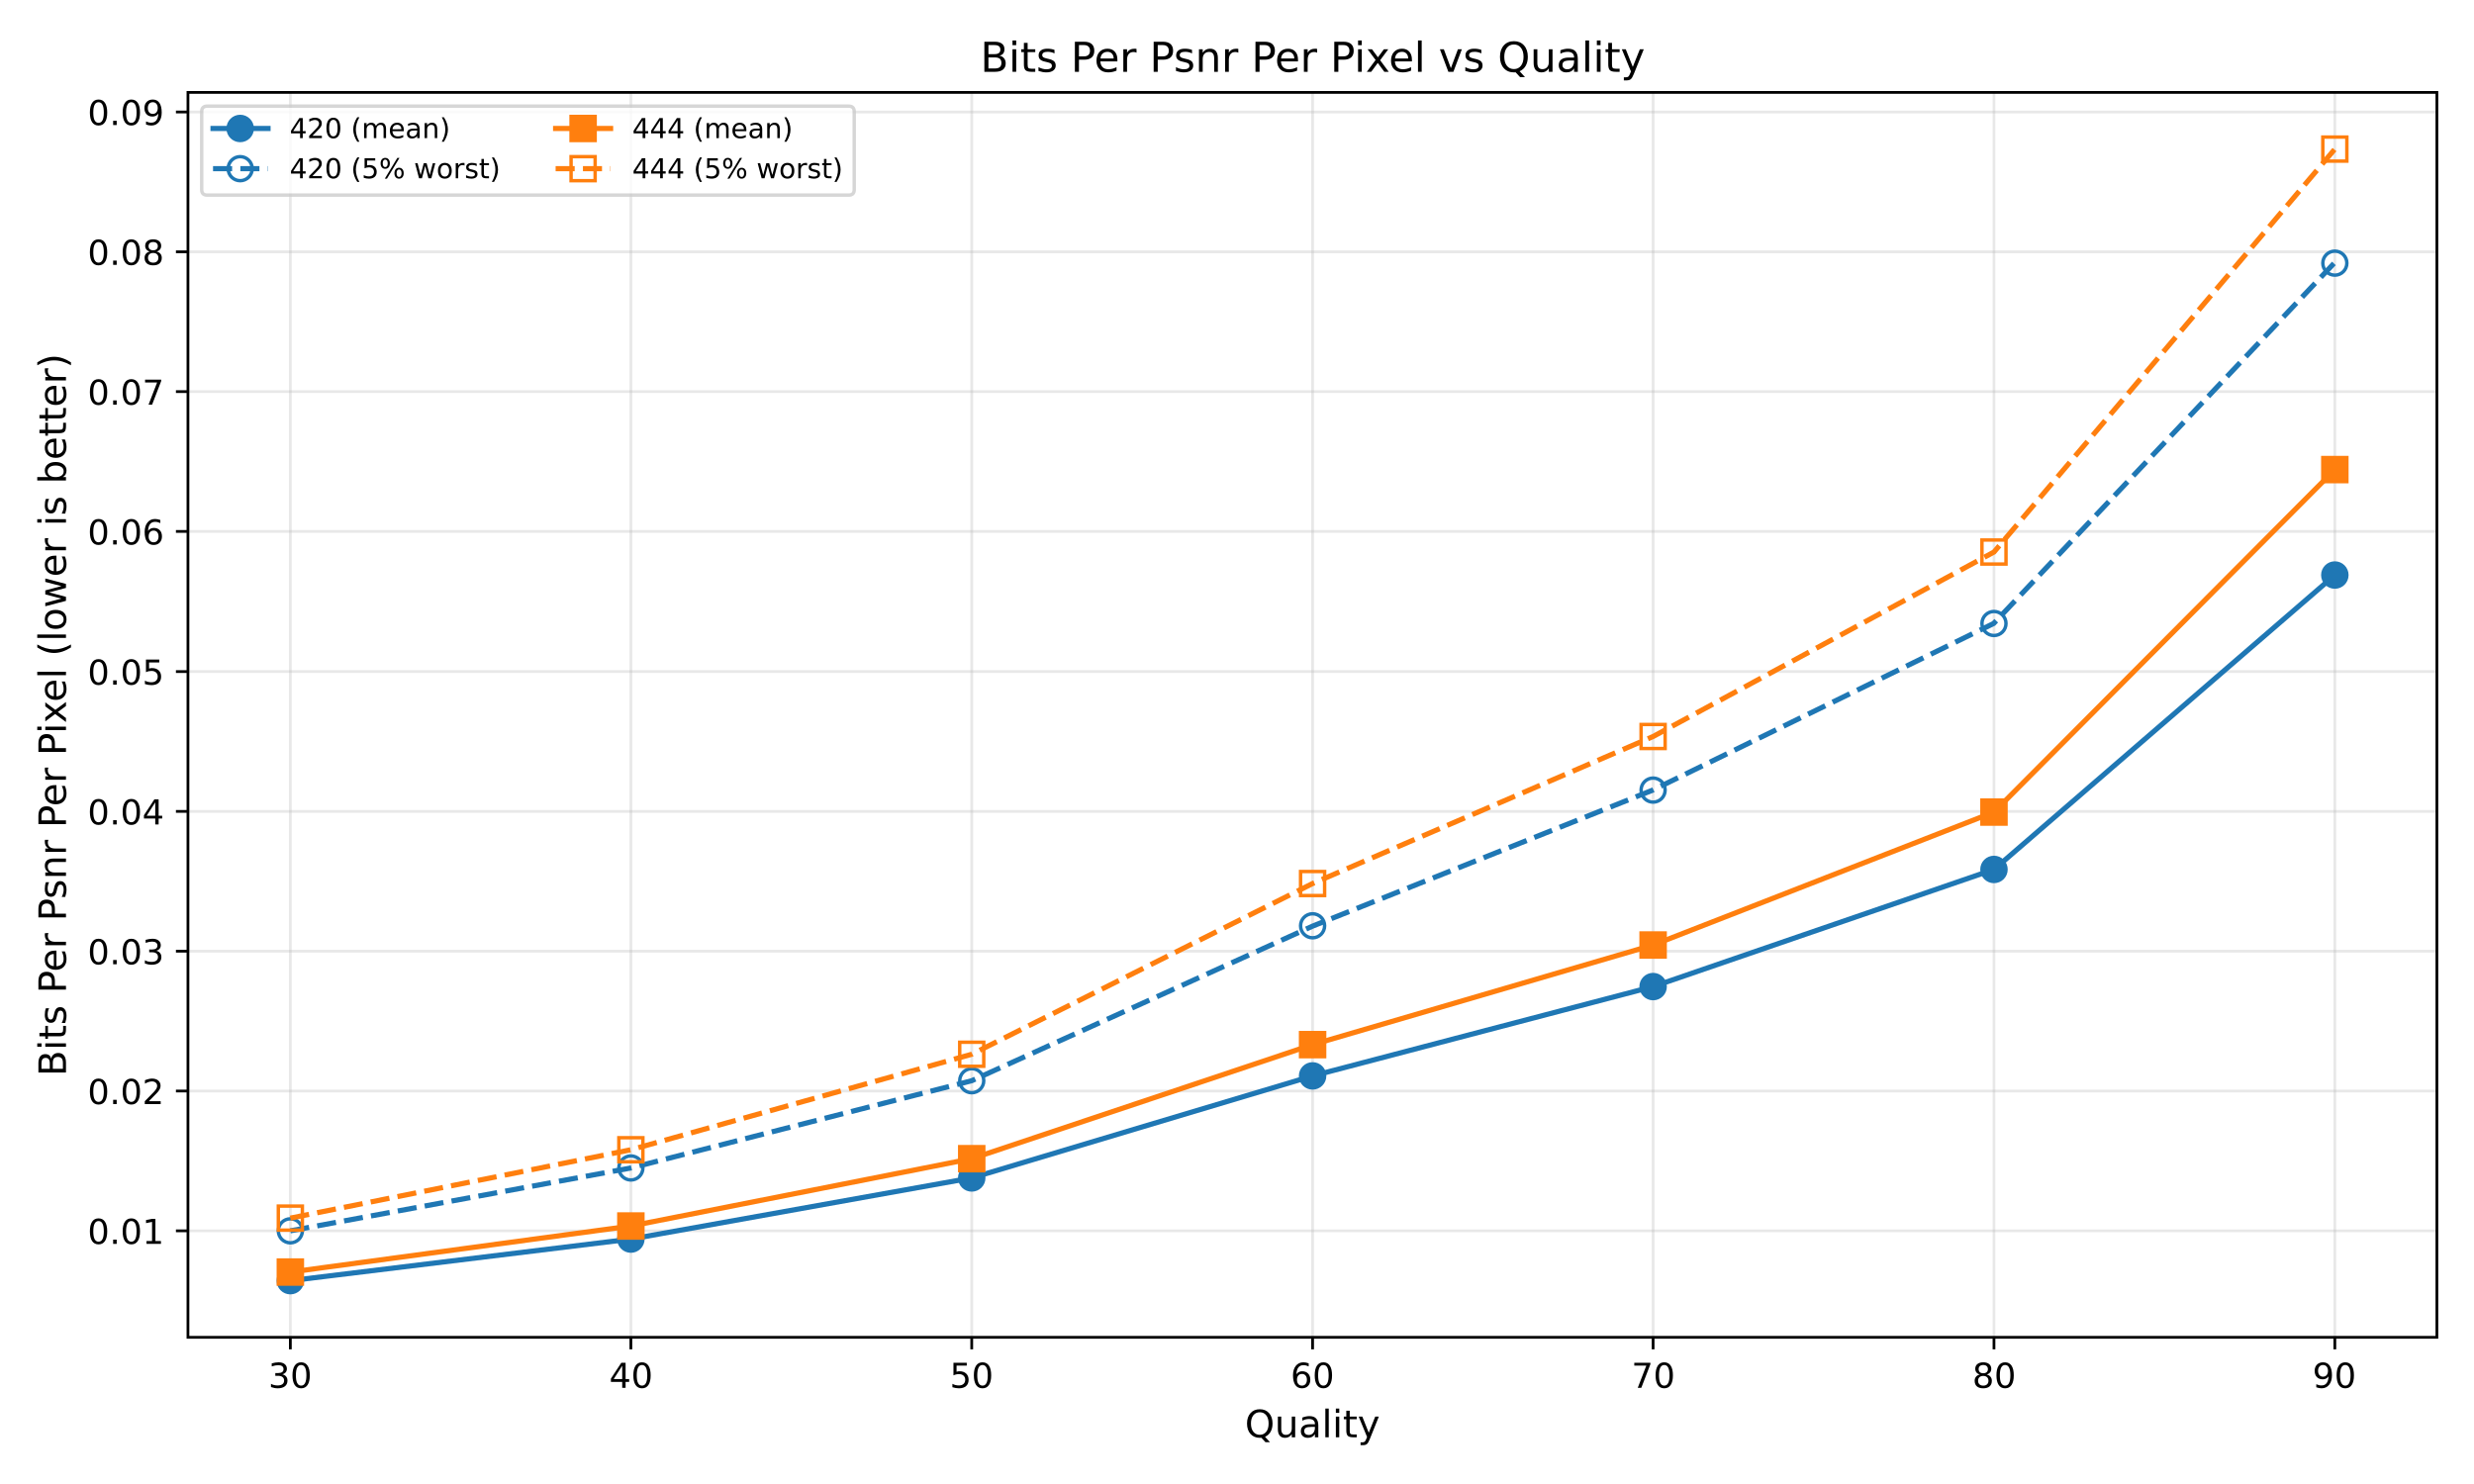
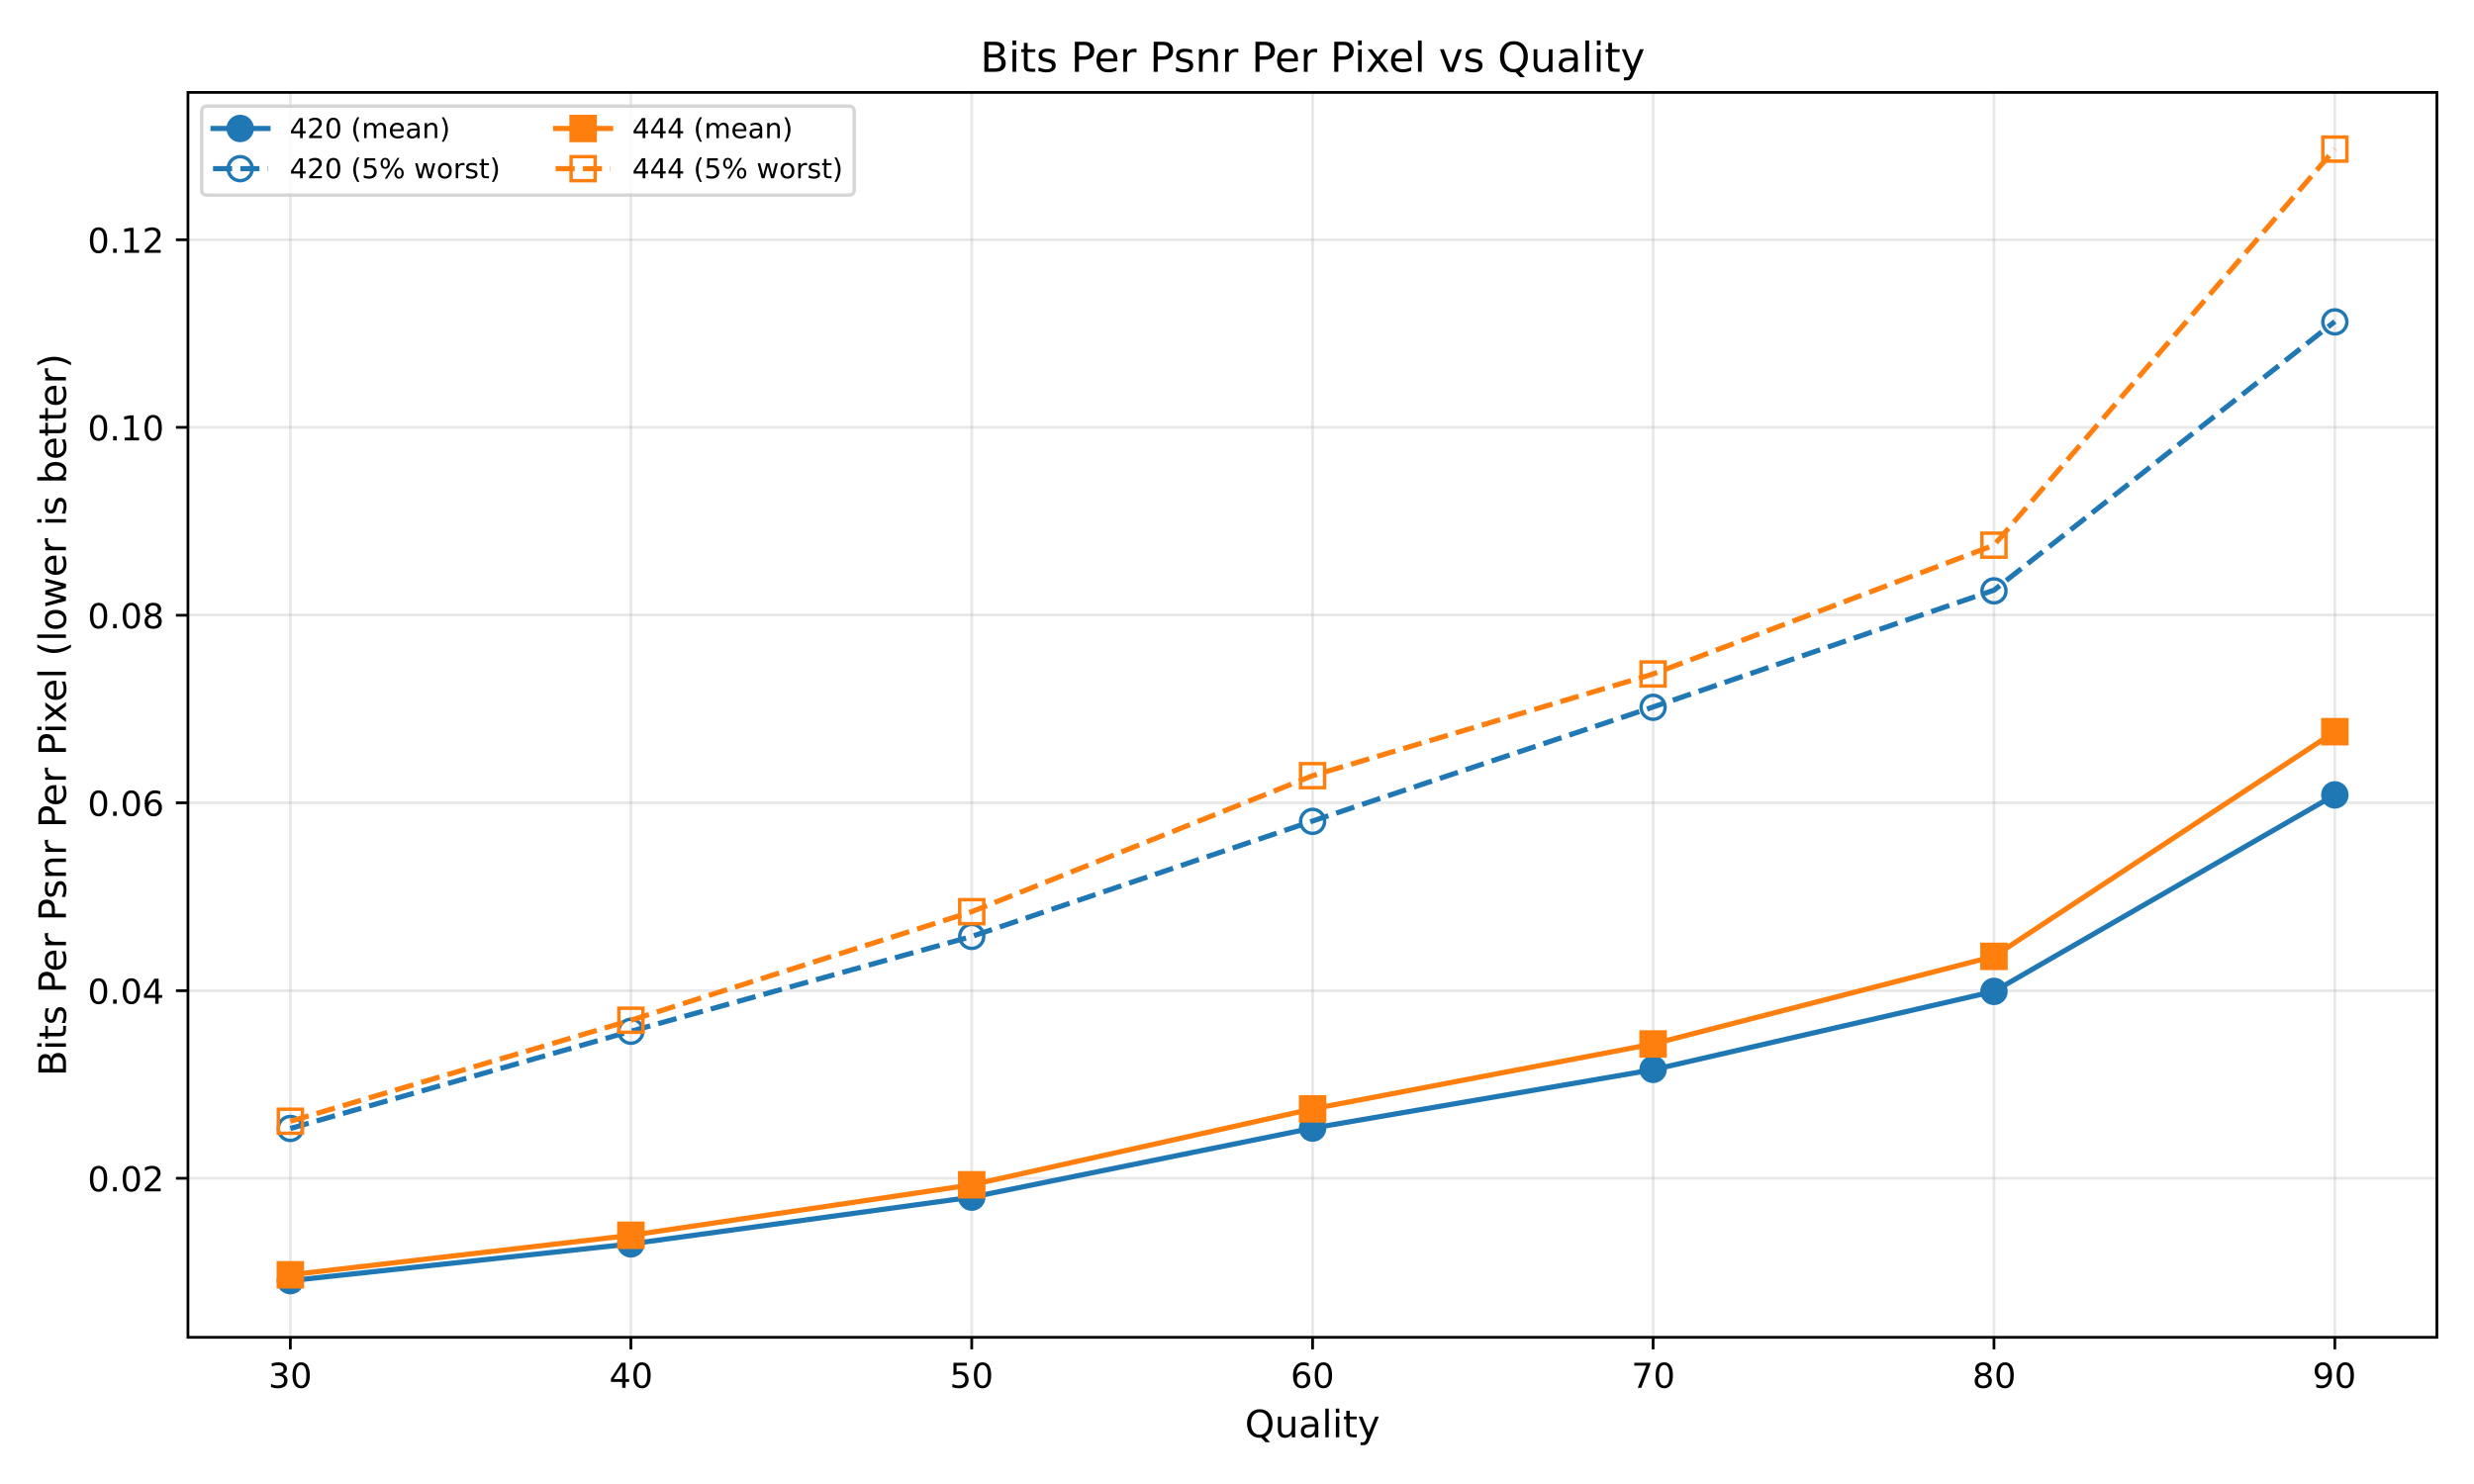
<svg xmlns="http://www.w3.org/2000/svg" xmlns:xlink="http://www.w3.org/1999/xlink" width="960" height="576" viewBox="0 0 720 432">
  <path d="M0 432h720V0H0z" style="fill:#fff" />
  <path d="M54.7 389.3h654.5V27H54.7z" style="fill:#fff" />
  <path d="M84.5 389.3V27" clip-path="url(#a)" style="fill:none;stroke:#b0b0b0;stroke-opacity:.3;stroke-width:.8;stroke-linecap:square" />
  <defs>
    <path id="b" d="M0 0v3.5" style="stroke:#000;stroke-width:.8" />
  </defs>
  <use xlink:href="#b" x="84.5" y="389.3" style="stroke:#000;stroke-width:.8" />
  <g transform="matrix(.1 0 0 -.1 78.1 404)">
    <defs>
      <path id="c" d="M2597 2516q453-97 707-404 255-306 255-756 0-690-475-1069Q2609-91 1734-91q-293 0-604 58T488 141v609q262-153 574-231 313-78 654-78 593 0 904 234t311 681q0 413-289 645-289 233-804 233h-544v519h569q465 0 712 186t247 536q0 359-255 551-254 193-729 193-260 0-557-57-297-56-653-174v562q360 100 674 150t592 50q719 0 1137-327 419-326 419-882 0-388-222-655t-631-370" transform="scale(.01563)" />
      <path id="d" d="M2034 4250q-487 0-733-480-245-479-245-1442 0-959 245-1439 246-480 733-480 491 0 736 480 246 480 246 1439 0 963-246 1442-245 480-736 480m0 500q785 0 1199-621 414-620 414-1801 0-1178-414-1799Q2819-91 2034-91q-784 0-1198 620-414 621-414 1799 0 1181 414 1801 414 621 1198 621" transform="scale(.01563)" />
    </defs>
    <use xlink:href="#c" />
    <use xlink:href="#d" transform="translate(63.6)" />
  </g>
  <path d="M183.6 389.3V27" clip-path="url(#a)" style="fill:none;stroke:#b0b0b0;stroke-opacity:.3;stroke-width:.8;stroke-linecap:square" />
  <use xlink:href="#b" x="183.6" y="389.3" style="stroke:#000;stroke-width:.8" />
  <g transform="matrix(.1 0 0 -.1 177.3 404)">
    <defs>
      <path id="e" d="M2419 4116 825 1625h1594zm-166 550h794V1625h666v-525h-666V0h-628v1100H313v609z" transform="scale(.01563)" />
    </defs>
    <use xlink:href="#e" />
    <use xlink:href="#d" transform="translate(63.6)" />
  </g>
  <path d="M282.8 389.3V27" clip-path="url(#a)" style="fill:none;stroke:#b0b0b0;stroke-opacity:.3;stroke-width:.8;stroke-linecap:square" />
  <use xlink:href="#b" x="282.8" y="389.3" style="stroke:#000;stroke-width:.8" />
  <g transform="matrix(.1 0 0 -.1 276.4 404)">
    <defs>
      <path id="f" d="M691 4666h2478v-532H1269V2991q137 47 274 70 138 23 276 23 781 0 1237-428 457-428 457-1159 0-753-469-1171Q2575-91 1722-91q-294 0-599 50Q819 9 494 109v635q281-153 581-228t634-75q541 0 856 284 316 284 316 772 0 487-316 771-315 285-856 285-253 0-505-56-251-56-513-175z" transform="scale(.01563)" />
    </defs>
    <use xlink:href="#f" />
    <use xlink:href="#d" transform="translate(63.6)" />
  </g>
  <path d="M382 389.3V27" clip-path="url(#a)" style="fill:none;stroke:#b0b0b0;stroke-opacity:.3;stroke-width:.8;stroke-linecap:square" />
  <use xlink:href="#b" x="382" y="389.3" style="stroke:#000;stroke-width:.8" />
  <g transform="matrix(.1 0 0 -.1 375.6 404)">
    <defs>
      <path id="g" d="M2113 2584q-425 0-674-291-248-290-248-796 0-503 248-796 249-292 674-292t673 292q248 293 248 796 0 506-248 796-248 291-673 291m1253 1979v-575q-238 112-480 171-242 60-480 60-625 0-955-422-329-422-376-1275 184 272 462 417 279 145 613 145 703 0 1111-427 408-426 408-1160 0-719-425-1154Q2819-91 2113-91q-810 0-1238 620-428 621-428 1799 0 1106 525 1764t1409 658q238 0 480-47t505-140" transform="scale(.01563)" />
    </defs>
    <use xlink:href="#g" />
    <use xlink:href="#d" transform="translate(63.6)" />
  </g>
  <path d="M481.1 389.3V27" clip-path="url(#a)" style="fill:none;stroke:#b0b0b0;stroke-opacity:.3;stroke-width:.8;stroke-linecap:square" />
  <use xlink:href="#b" x="481.1" y="389.3" style="stroke:#000;stroke-width:.8" />
  <g transform="matrix(.1 0 0 -.1 474.8 404)">
    <defs>
      <path id="h" d="M525 4666h3000v-269L1831 0h-659l1594 4134H525z" transform="scale(.01563)" />
    </defs>
    <use xlink:href="#h" />
    <use xlink:href="#d" transform="translate(63.6)" />
  </g>
  <path d="M580.3 389.3V27" clip-path="url(#a)" style="fill:none;stroke:#b0b0b0;stroke-opacity:.3;stroke-width:.8;stroke-linecap:square" />
  <use xlink:href="#b" x="580.3" y="389.3" style="stroke:#000;stroke-width:.8" />
  <g transform="matrix(.1 0 0 -.1 574 404)">
    <defs>
      <path id="i" d="M2034 2216q-450 0-708-241-257-241-257-662 0-422 257-663 258-241 708-241t709 242q260 243 260 662 0 421-258 662-257 241-711 241m-631 268q-406 100-633 378-226 279-226 679 0 559 398 884 399 325 1092 325 697 0 1094-325t397-884q0-400-227-679-226-278-629-378 456-106 710-416 255-309 255-755 0-679-414-1042Q2806-91 2034-91q-771 0-1186 362-414 363-414 1042 0 446 256 755 257 310 713 416m-231 997q0-362 226-565 227-203 636-203 407 0 636 203 230 203 230 565 0 363-230 566-229 203-636 203-409 0-636-203-226-203-226-566" transform="scale(.01563)" />
    </defs>
    <use xlink:href="#i" />
    <use xlink:href="#d" transform="translate(63.6)" />
  </g>
  <path d="M679.5 389.3V27" clip-path="url(#a)" style="fill:none;stroke:#b0b0b0;stroke-opacity:.3;stroke-width:.8;stroke-linecap:square" />
  <use xlink:href="#b" x="679.5" y="389.3" style="stroke:#000;stroke-width:.8" />
  <g transform="matrix(.1 0 0 -.1 673 404)">
    <defs>
      <path id="j" d="M703 97v575q238-113 481-172 244-59 479-59 625 0 954 420 330 420 377 1277-181-269-460-413-278-144-615-144-700 0-1108 423-408 424-408 1159 0 718 425 1152 425 435 1131 435 810 0 1236-621 427-620 427-1801 0-1103-524-1761Q2575-91 1691-91q-238 0-482 47Q966 3 703 97m1256 1978q425 0 673 290 249 291 249 798 0 503-249 795-248 292-673 292t-673-292-248-795q0-507 248-798 248-290 673-290" transform="scale(.01563)" />
    </defs>
    <use xlink:href="#j" />
    <use xlink:href="#d" transform="translate(63.6)" />
  </g>
  <g transform="matrix(.11 0 0 -.11 362.3 418.4)">
    <defs>
      <path id="k" d="M2522 4238q-688 0-1093-513-404-512-404-1397 0-881 404-1394 405-512 1093-512 687 0 1089 512 402 513 402 1394 0 885-402 1397-402 513-1089 513M3406 84l832-909h-763L2784-78q-103-6-158-9-54-4-104-4-984 0-1574 658-589 658-589 1761 0 1106 589 1764 590 658 1574 658 981 0 1568-658 588-658 588-1764 0-812-327-1391-326-578-945-853" transform="scale(.01563)" />
      <path id="l" d="M544 1381v2119h575V1403q0-497 193-746 194-248 582-248 465 0 735 297 271 297 271 810v1984h575V0h-575v538q-209-319-486-474-276-155-642-155-603 0-916 375-312 375-312 1097m1447 2203" transform="scale(.01563)" />
      <path id="m" d="M2194 1759q-697 0-966-159t-269-544q0-306 202-486 202-179 548-179 479 0 768 339t289 901v128zm1147 238V0h-575v531q-197-318-491-470T1556-91q-537 0-855 302-317 302-317 808 0 590 395 890 396 300 1180 300h807v57q0 397-261 614t-733 217q-300 0-585-72-284-72-546-216v532q315 122 612 182 297 61 578 61 760 0 1135-394 375-393 375-1193" transform="scale(.01563)" />
      <path id="n" d="M603 4863h575V0H603z" transform="scale(.01563)" />
      <path id="o" d="M603 3500h575V0H603zm0 1363h575v-729H603z" transform="scale(.01563)" />
      <path id="p" d="M1172 4494v-994h1184v-447H1172V1153q0-428 117-550t477-122h590V0h-590q-666 0-919 248-253 249-253 905v1900H172v447h422v994z" transform="scale(.01563)" />
      <path id="q" d="M2059-325q-243-625-475-815-231-191-618-191H506v481h338q237 0 368 113 132 112 291 531l103 262L191 3500h609L1894 763l1094 2737h609z" transform="scale(.01563)" />
    </defs>
    <use xlink:href="#k" />
    <use xlink:href="#l" transform="translate(78.7)" />
    <use xlink:href="#m" transform="translate(142)" />
    <use xlink:href="#n" transform="translate(203.4)" />
    <use xlink:href="#o" transform="translate(231.2)" />
    <use xlink:href="#p" transform="translate(259)" />
    <use xlink:href="#q" transform="translate(298.1)" />
  </g>
-   <path d="M54.7 358.3h654.5" clip-path="url(#a)" style="fill:none;stroke:#b0b0b0;stroke-opacity:.3;stroke-width:.8;stroke-linecap:square" />
+   <path d="M54.7 343h654.5" clip-path="url(#a)" style="fill:none;stroke:#b0b0b0;stroke-opacity:.3;stroke-width:.8;stroke-linecap:square" />
  <defs>
    <path id="r" d="M0 0h-3.5" style="stroke:#000;stroke-width:.8" />
  </defs>
-   <use xlink:href="#r" x="54.7" y="358.3" style="stroke:#000;stroke-width:.8" />
-   <g transform="matrix(.1 0 0 -.1 25.5 362.1)">
+   <use xlink:href="#r" x="54.7" y="343" style="stroke:#000;stroke-width:.8" />
+   <g transform="matrix(.1 0 0 -.1 25.5 346.8)">
    <defs>
      <path id="s" d="M684 794h660V0H684z" transform="scale(.01563)" />
-       <path id="t" d="M794 531h1031v3560L703 3866v575l1116 225h631V531h1031V0H794z" transform="scale(.01563)" />
+       <path id="t" d="M1228 531h2203V0H469v531q359 372 979 998 621 627 780 809 303 340 423 576 121 236 121 464 0 372-261 606-261 235-680 235-297 0-627-103-329-103-704-313v638q381 153 712 231 332 78 607 78 725 0 1156-363 431-362 431-968 0-288-108-546-107-257-392-607-78-91-497-524-418-433-1181-1211" transform="scale(.01563)" />
    </defs>
    <use xlink:href="#d" />
    <use xlink:href="#s" transform="translate(63.6)" />
    <use xlink:href="#d" transform="translate(95.4)" />
    <use xlink:href="#t" transform="translate(159)" />
  </g>
-   <path d="M54.7 317.6h654.5" clip-path="url(#a)" style="fill:none;stroke:#b0b0b0;stroke-opacity:.3;stroke-width:.8;stroke-linecap:square" />
-   <use xlink:href="#r" x="54.7" y="317.6" style="stroke:#000;stroke-width:.8" />
-   <g transform="matrix(.1 0 0 -.1 25.5 321.4)">
-     <defs>
-       <path id="u" d="M1228 531h2203V0H469v531q359 372 979 998 621 627 780 809 303 340 423 576 121 236 121 464 0 372-261 606-261 235-680 235-297 0-627-103-329-103-704-313v638q381 153 712 231 332 78 607 78 725 0 1156-363 431-362 431-968 0-288-108-546-107-257-392-607-78-91-497-524-418-433-1181-1211" transform="scale(.01563)" />
-     </defs>
-     <use xlink:href="#d" />
-     <use xlink:href="#s" transform="translate(63.6)" />
-     <use xlink:href="#d" transform="translate(95.4)" />
-     <use xlink:href="#u" transform="translate(159)" />
-   </g>
-   <path d="M54.7 276.9h654.5" clip-path="url(#a)" style="fill:none;stroke:#b0b0b0;stroke-opacity:.3;stroke-width:.8;stroke-linecap:square" />
-   <use xlink:href="#r" x="54.7" y="276.9" style="stroke:#000;stroke-width:.8" />
-   <g transform="matrix(.1 0 0 -.1 25.5 280.7)">
-     <use xlink:href="#d" />
-     <use xlink:href="#s" transform="translate(63.6)" />
-     <use xlink:href="#d" transform="translate(95.4)" />
-     <use xlink:href="#c" transform="translate(159)" />
-   </g>
-   <path d="M54.7 236.2h654.5" clip-path="url(#a)" style="fill:none;stroke:#b0b0b0;stroke-opacity:.3;stroke-width:.8;stroke-linecap:square" />
-   <use xlink:href="#r" x="54.7" y="236.2" style="stroke:#000;stroke-width:.8" />
-   <g transform="matrix(.1 0 0 -.1 25.5 240)">
+   <path d="M54.7 288.4h654.5" clip-path="url(#a)" style="fill:none;stroke:#b0b0b0;stroke-opacity:.3;stroke-width:.8;stroke-linecap:square" />
+   <use xlink:href="#r" x="54.7" y="288.4" style="stroke:#000;stroke-width:.8" />
+   <g transform="matrix(.1 0 0 -.1 25.5 292.2)">
    <use xlink:href="#d" />
    <use xlink:href="#s" transform="translate(63.6)" />
    <use xlink:href="#d" transform="translate(95.4)" />
    <use xlink:href="#e" transform="translate(159)" />
  </g>
-   <path d="M54.7 195.5h654.5" clip-path="url(#a)" style="fill:none;stroke:#b0b0b0;stroke-opacity:.3;stroke-width:.8;stroke-linecap:square" />
-   <use xlink:href="#r" x="54.7" y="195.5" style="stroke:#000;stroke-width:.8" />
-   <g transform="matrix(.1 0 0 -.1 25.5 199.3)">
-     <use xlink:href="#d" />
-     <use xlink:href="#s" transform="translate(63.6)" />
-     <use xlink:href="#d" transform="translate(95.4)" />
-     <use xlink:href="#f" transform="translate(159)" />
-   </g>
-   <path d="M54.7 154.7h654.5" clip-path="url(#a)" style="fill:none;stroke:#b0b0b0;stroke-opacity:.3;stroke-width:.8;stroke-linecap:square" />
-   <use xlink:href="#r" x="54.7" y="154.7" style="stroke:#000;stroke-width:.8" />
-   <g transform="matrix(.1 0 0 -.1 25.5 158.5)">
+   <path d="M54.7 233.7h654.5" clip-path="url(#a)" style="fill:none;stroke:#b0b0b0;stroke-opacity:.3;stroke-width:.8;stroke-linecap:square" />
+   <use xlink:href="#r" x="54.7" y="233.7" style="stroke:#000;stroke-width:.8" />
+   <g transform="matrix(.1 0 0 -.1 25.5 237.5)">
    <use xlink:href="#d" />
    <use xlink:href="#s" transform="translate(63.6)" />
    <use xlink:href="#d" transform="translate(95.4)" />
    <use xlink:href="#g" transform="translate(159)" />
  </g>
-   <path d="M54.7 114h654.5" clip-path="url(#a)" style="fill:none;stroke:#b0b0b0;stroke-opacity:.3;stroke-width:.8;stroke-linecap:square" />
-   <use xlink:href="#r" x="54.7" y="114" style="stroke:#000;stroke-width:.8" />
-   <g transform="matrix(.1 0 0 -.1 25.5 117.8)">
-     <use xlink:href="#d" />
-     <use xlink:href="#s" transform="translate(63.6)" />
-     <use xlink:href="#d" transform="translate(95.4)" />
-     <use xlink:href="#h" transform="translate(159)" />
-   </g>
-   <path d="M54.7 73.3h654.5" clip-path="url(#a)" style="fill:none;stroke:#b0b0b0;stroke-opacity:.3;stroke-width:.8;stroke-linecap:square" />
-   <use xlink:href="#r" x="54.7" y="73.3" style="stroke:#000;stroke-width:.8" />
-   <g transform="matrix(.1 0 0 -.1 25.5 77.1)">
+   <path d="M54.7 179h654.5" clip-path="url(#a)" style="fill:none;stroke:#b0b0b0;stroke-opacity:.3;stroke-width:.8;stroke-linecap:square" />
+   <use xlink:href="#r" x="54.7" y="179.1" style="stroke:#000;stroke-width:.8" />
+   <g transform="matrix(.1 0 0 -.1 25.5 182.9)">
    <use xlink:href="#d" />
    <use xlink:href="#s" transform="translate(63.6)" />
    <use xlink:href="#d" transform="translate(95.4)" />
    <use xlink:href="#i" transform="translate(159)" />
  </g>
-   <path d="M54.7 32.6h654.5" clip-path="url(#a)" style="fill:none;stroke:#b0b0b0;stroke-opacity:.3;stroke-width:.8;stroke-linecap:square" />
-   <use xlink:href="#r" x="54.7" y="32.6" style="stroke:#000;stroke-width:.8" />
-   <g transform="matrix(.1 0 0 -.1 25.5 36.4)">
-     <use xlink:href="#d" />
-     <use xlink:href="#s" transform="translate(63.6)" />
-     <use xlink:href="#d" transform="translate(95.4)" />
-     <use xlink:href="#j" transform="translate(159)" />
+   <path d="M54.7 124.4h654.5" clip-path="url(#a)" style="fill:none;stroke:#b0b0b0;stroke-opacity:.3;stroke-width:.8;stroke-linecap:square" />
+   <use xlink:href="#r" x="54.7" y="124.4" style="stroke:#000;stroke-width:.8" />
+   <g transform="matrix(.1 0 0 -.1 25.5 128.2)">
+     <defs>
+       <path id="u" d="M794 531h1031v3560L703 3866v575l1116 225h631V531h1031V0H794z" transform="scale(.01563)" />
+     </defs>
+     <use xlink:href="#d" />
+     <use xlink:href="#s" transform="translate(63.6)" />
+     <use xlink:href="#u" transform="translate(95.4)" />
+     <use xlink:href="#d" transform="translate(159)" />
+   </g>
+   <path d="M54.7 69.8h654.5" clip-path="url(#a)" style="fill:none;stroke:#b0b0b0;stroke-opacity:.3;stroke-width:.8;stroke-linecap:square" />
+   <use xlink:href="#r" x="54.7" y="69.8" style="stroke:#000;stroke-width:.8" />
+   <g transform="matrix(.1 0 0 -.1 25.5 73.6)">
+     <use xlink:href="#d" />
+     <use xlink:href="#s" transform="translate(63.6)" />
+     <use xlink:href="#u" transform="translate(95.4)" />
+     <use xlink:href="#t" transform="translate(159)" />
  </g>
  <g transform="matrix(0 -.11 -.11 0 19.2 313.3)">
    <defs>
      <path id="v" d="M1259 2228V519h1013q509 0 754 211 246 211 246 645 0 438-246 645-245 208-754 208zm0 1919V2741h935q462 0 688 173 227 174 227 530 0 353-227 528-226 175-688 175zm-631 519h1613q722 0 1112-300 391-300 391-853 0-429-200-682t-588-315q466-100 724-418 258-317 258-792 0-625-425-966Q3088 0 2303 0H628z" transform="scale(.01563)" />
      <path id="w" d="M2834 3397v-544q-243 125-506 187-262 63-544 63-428 0-642-131t-214-394q0-200 153-314t616-217l197-44q612-131 870-370t258-667q0-488-386-773Q2250-91 1575-91q-281 0-586 55T347 128v594q319-166 628-249 309-82 613-82 406 0 624 139 219 139 219 392 0 234-158 359-157 125-692 241l-200 47q-534 112-772 345-237 233-237 639 0 494 350 762 350 269 994 269 318 0 599-47 282-46 519-140" transform="scale(.01563)" />
      <path id="x" d="M1259 4147V2394h794q441 0 681 228 241 228 241 650 0 419-241 647-240 228-681 228zm-631 519h1425q785 0 1186-355 402-355 402-1039 0-691-402-1044-401-353-1186-353h-794V0H628z" transform="scale(.01563)" />
      <path id="y" d="M3597 1894v-281H953q38-594 358-905t892-311q331 0 642 81t618 244V178Q3153 47 2828-22t-659-69q-838 0-1327 487-489 488-489 1320 0 859 464 1363 464 505 1252 505 706 0 1117-455 411-454 411-1235m-575 169q-6 471-264 752-258 282-683 282-481 0-770-272t-333-766z" transform="scale(.01563)" />
      <path id="z" d="M2631 2963q-97 56-211 82-114 27-251 27-488 0-749-317t-261-911V0H581v3500h578v-544q182 319 472 473 291 155 707 155 59 0 131-8 72-7 159-23z" transform="scale(.01563)" />
      <path id="A" d="M3513 2113V0h-575v2094q0 497-194 743-194 247-581 247-466 0-735-297-269-296-269-809V0H581v3500h578v-544q207 316 486 472 280 156 646 156 603 0 912-373 310-373 310-1098" transform="scale(.01563)" />
      <path id="B" d="M3513 3500 2247 1797 3578 0h-678L1881 1375 863 0H184l1360 1831L300 3500h678l928-1247 928 1247z" transform="scale(.01563)" />
      <path id="C" d="M1984 4856q-418-718-622-1422-203-703-203-1425 0-721 205-1429t620-1424h-500Q1016-109 783 600T550 2009q0 697 231 1403 232 707 703 1444z" transform="scale(.01563)" />
      <path id="D" d="M1959 3097q-462 0-731-361t-269-989 267-989q268-361 733-361 460 0 728 362 269 363 269 988 0 622-269 986-268 364-728 364m0 487q750 0 1178-488 429-487 429-1349 0-859-429-1349Q2709-91 1959-91q-753 0-1180 489-426 490-426 1349 0 862 426 1349 427 488 1180 488" transform="scale(.01563)" />
      <path id="E" d="M269 3500h575l719-2731 715 2731h678l719-2731 716 2731h575L4050 0h-678l-753 2869L1863 0h-679z" transform="scale(.01563)" />
      <path id="F" d="M3116 1747q0 634-261 995t-717 361q-457 0-718-361t-261-995 261-995 718-361q456 0 717 361t261 995M1159 2969q182 312 458 463 277 152 661 152 638 0 1036-506 399-506 399-1331T3314 415Q2916-91 2278-91q-384 0-661 152-276 152-458 464V0H581v4863h578z" transform="scale(.01563)" />
      <path id="G" d="M513 4856h500q468-737 701-1444 233-706 233-1403 0-700-233-1409T1013-844H513q415 716 620 1424t205 1429q0 722-205 1425-205 704-620 1422" transform="scale(.01563)" />
    </defs>
    <use xlink:href="#v" />
    <use xlink:href="#o" transform="translate(68.6)" />
    <use xlink:href="#p" transform="translate(96.4)" />
    <use xlink:href="#w" transform="translate(135.6)" />
    <use xlink:href="#x" transform="translate(219.5)" />
    <use xlink:href="#y" transform="translate(276.2)" />
    <use xlink:href="#z" transform="translate(337.7)" />
    <use xlink:href="#x" transform="translate(410.6)" />
    <use xlink:href="#w" transform="translate(469.1)" />
    <use xlink:href="#A" transform="translate(521.2)" />
    <use xlink:href="#z" transform="translate(584.6)" />
    <use xlink:href="#x" transform="translate(657.5)" />
    <use xlink:href="#y" transform="translate(714.2)" />
    <use xlink:href="#z" transform="translate(775.7)" />
    <use xlink:href="#x" transform="translate(848.6)" />
    <use xlink:href="#o" transform="translate(906.7)" />
    <use xlink:href="#B" transform="translate(934.5)" />
    <use xlink:href="#y" transform="translate(990.5)" />
    <use xlink:href="#n" transform="translate(1052)" />
    <use xlink:href="#C" transform="translate(1111.6)" />
    <use xlink:href="#n" transform="translate(1150.6)" />
    <use xlink:href="#D" transform="translate(1178.4)" />
    <use xlink:href="#E" transform="translate(1239.6)" />
    <use xlink:href="#y" transform="translate(1321.4)" />
    <use xlink:href="#z" transform="translate(1382.9)" />
    <use xlink:href="#o" transform="translate(1455.8)" />
    <use xlink:href="#w" transform="translate(1483.6)" />
    <use xlink:href="#F" transform="translate(1567.5)" />
    <use xlink:href="#y" transform="translate(1631)" />
    <use xlink:href="#p" transform="translate(1692.5)" />
    <use xlink:href="#p" transform="translate(1731.7)" />
    <use xlink:href="#y" transform="translate(1770.9)" />
    <use xlink:href="#z" transform="translate(1832.4)" />
    <use xlink:href="#G" transform="translate(1873.5)" />
  </g>
-   <path d="m84.5 372.8 99.1-12.1 99.2-17.8 99.2-29.7 99.1-26 99.2-34.1 99.2-85.7" clip-path="url(#a)" style="fill:none;stroke:#1f77b4;stroke-width:1.5;stroke-linecap:square" />
+   <path d="m84.5 372.8 99.1-10.7 99.2-13.6 99.2-20.1 99.1-17 99.2-22.8 99.2-57.2" clip-path="url(#a)" style="fill:none;stroke:#1f77b4;stroke-width:1.5;stroke-linecap:square" />
  <defs>
    <path id="H" d="M0 3.5a3.5 3.5 0 1 0 0-7 3.5 3.5 0 0 0 0 7z" style="stroke:#1f77b4" />
  </defs>
  <g clip-path="url(#a)">
    <use xlink:href="#H" x="84.5" y="372.8" style="fill:#1f77b4;stroke:#1f77b4" />
-     <use xlink:href="#H" x="183.6" y="360.7" style="fill:#1f77b4;stroke:#1f77b4" />
-     <use xlink:href="#H" x="282.8" y="342.9" style="fill:#1f77b4;stroke:#1f77b4" />
-     <use xlink:href="#H" x="382" y="313.2" style="fill:#1f77b4;stroke:#1f77b4" />
-     <use xlink:href="#H" x="481.1" y="287.2" style="fill:#1f77b4;stroke:#1f77b4" />
-     <use xlink:href="#H" x="580.3" y="253.1" style="fill:#1f77b4;stroke:#1f77b4" />
-     <use xlink:href="#H" x="679.5" y="167.4" style="fill:#1f77b4;stroke:#1f77b4" />
-   </g>
-   <path d="m84.5 358.3 99.1-18.3 99.2-25.4 99.2-45 99-39.6 99.2-48.5 99.2-105" clip-path="url(#a)" style="fill:none;stroke-dasharray:5.55,2.4;stroke-dashoffset:0;stroke:#1f77b4;stroke-width:1.5" />
+     <use xlink:href="#H" x="183.6" y="362.1" style="fill:#1f77b4;stroke:#1f77b4" />
+     <use xlink:href="#H" x="282.8" y="348.5" style="fill:#1f77b4;stroke:#1f77b4" />
+     <use xlink:href="#H" x="382" y="328.4" style="fill:#1f77b4;stroke:#1f77b4" />
+     <use xlink:href="#H" x="481.1" y="311.3" style="fill:#1f77b4;stroke:#1f77b4" />
+     <use xlink:href="#H" x="580.3" y="288.6" style="fill:#1f77b4;stroke:#1f77b4" />
+     <use xlink:href="#H" x="679.5" y="231.4" style="fill:#1f77b4;stroke:#1f77b4" />
+   </g>
+   <path d="m84.5 328.5 99.1-28.3 99.2-27.6L382 239l99.1-33.2 99.2-34 99.2-78.2" clip-path="url(#a)" style="fill:none;stroke-dasharray:5.55,2.4;stroke-dashoffset:0;stroke:#1f77b4;stroke-width:1.5" />
  <defs>
    <path id="I" d="M0 3.5a3.5 3.5 0 1 0 0-7 3.5 3.5 0 0 0 0 7z" style="stroke:#1f77b4" />
  </defs>
  <g clip-path="url(#a)">
-     <use xlink:href="#I" x="84.5" y="358.3" style="fill-opacity:0;stroke:#1f77b4" />
-     <use xlink:href="#I" x="183.6" y="340" style="fill-opacity:0;stroke:#1f77b4" />
-     <use xlink:href="#I" x="282.8" y="314.6" style="fill-opacity:0;stroke:#1f77b4" />
-     <use xlink:href="#I" x="382" y="269.5" style="fill-opacity:0;stroke:#1f77b4" />
-     <use xlink:href="#I" x="481.1" y="230" style="fill-opacity:0;stroke:#1f77b4" />
-     <use xlink:href="#I" x="580.3" y="181.5" style="fill-opacity:0;stroke:#1f77b4" />
-     <use xlink:href="#I" x="679.5" y="76.6" style="fill-opacity:0;stroke:#1f77b4" />
-   </g>
-   <path d="m84.5 370.3 99.1-13.4 99.2-19.6 99.2-33.2 99.1-29 99.2-38.7 99.2-99.7" clip-path="url(#a)" style="fill:none;stroke:#ff7f0e;stroke-width:1.5;stroke-linecap:square" />
+     <use xlink:href="#I" x="84.5" y="328.5" style="fill-opacity:0;stroke:#1f77b4" />
+     <use xlink:href="#I" x="183.6" y="300.2" style="fill-opacity:0;stroke:#1f77b4" />
+     <use xlink:href="#I" x="282.8" y="272.6" style="fill-opacity:0;stroke:#1f77b4" />
+     <use xlink:href="#I" x="382" y="239.1" style="fill-opacity:0;stroke:#1f77b4" />
+     <use xlink:href="#I" x="481.1" y="205.9" style="fill-opacity:0;stroke:#1f77b4" />
+     <use xlink:href="#I" x="580.3" y="172" style="fill-opacity:0;stroke:#1f77b4" />
+     <use xlink:href="#I" x="679.5" y="93.7" style="fill-opacity:0;stroke:#1f77b4" />
+   </g>
+   <path d="m84.5 371.1 99.1-11.5 99.2-14.7 99.2-22.1 99.1-18.9 99.2-25.5 99.2-65.4" clip-path="url(#a)" style="fill:none;stroke:#ff7f0e;stroke-width:1.5;stroke-linecap:square" />
  <defs>
    <path id="J" d="M-3.5 3.5h7v-7h-7z" style="stroke:#ff7f0e;stroke-linejoin:miter" />
  </defs>
  <g clip-path="url(#a)">
-     <use xlink:href="#J" x="84.5" y="370.3" style="fill:#ff7f0e;stroke:#ff7f0e;stroke-linejoin:miter" />
-     <use xlink:href="#J" x="183.6" y="356.9" style="fill:#ff7f0e;stroke:#ff7f0e;stroke-linejoin:miter" />
-     <use xlink:href="#J" x="282.8" y="337.3" style="fill:#ff7f0e;stroke:#ff7f0e;stroke-linejoin:miter" />
-     <use xlink:href="#J" x="382" y="304.1" style="fill:#ff7f0e;stroke:#ff7f0e;stroke-linejoin:miter" />
-     <use xlink:href="#J" x="481.1" y="275.1" style="fill:#ff7f0e;stroke:#ff7f0e;stroke-linejoin:miter" />
-     <use xlink:href="#J" x="580.3" y="236.4" style="fill:#ff7f0e;stroke:#ff7f0e;stroke-linejoin:miter" />
-     <use xlink:href="#J" x="679.5" y="136.7" style="fill:#ff7f0e;stroke:#ff7f0e;stroke-linejoin:miter" />
-   </g>
-   <path d="m84.5 354.6 99.1-19.9 99.2-27.8 99.2-49.7 99.1-42.8 99.2-53.7 99.2-117.3" clip-path="url(#a)" style="fill:none;stroke-dasharray:5.55,2.4;stroke-dashoffset:0;stroke:#ff7f0e;stroke-width:1.5" />
+     <use xlink:href="#J" x="84.5" y="371.1" style="fill:#ff7f0e;stroke:#ff7f0e;stroke-linejoin:miter" />
+     <use xlink:href="#J" x="183.6" y="359.6" style="fill:#ff7f0e;stroke:#ff7f0e;stroke-linejoin:miter" />
+     <use xlink:href="#J" x="282.8" y="344.9" style="fill:#ff7f0e;stroke:#ff7f0e;stroke-linejoin:miter" />
+     <use xlink:href="#J" x="382" y="322.8" style="fill:#ff7f0e;stroke:#ff7f0e;stroke-linejoin:miter" />
+     <use xlink:href="#J" x="481.1" y="303.9" style="fill:#ff7f0e;stroke:#ff7f0e;stroke-linejoin:miter" />
+     <use xlink:href="#J" x="580.3" y="278.4" style="fill:#ff7f0e;stroke:#ff7f0e;stroke-linejoin:miter" />
+     <use xlink:href="#J" x="679.5" y="213" style="fill:#ff7f0e;stroke:#ff7f0e;stroke-linejoin:miter" />
+   </g>
+   <path d="m84.5 326.4 99.1-29.4 99.2-31.6 99.2-39.6 99.1-29.6 99.2-37.5 99.2-115.3" clip-path="url(#a)" style="fill:none;stroke-dasharray:5.55,2.4;stroke-dashoffset:0;stroke:#ff7f0e;stroke-width:1.5" />
  <defs>
    <path id="K" d="M-3.5 3.5h7v-7h-7z" style="stroke:#ff7f0e;stroke-linejoin:miter" />
  </defs>
  <g clip-path="url(#a)">
-     <use xlink:href="#K" x="84.5" y="354.6" style="fill-opacity:0;stroke:#ff7f0e;stroke-linejoin:miter" />
-     <use xlink:href="#K" x="183.6" y="334.7" style="fill-opacity:0;stroke:#ff7f0e;stroke-linejoin:miter" />
-     <use xlink:href="#K" x="282.8" y="306.9" style="fill-opacity:0;stroke:#ff7f0e;stroke-linejoin:miter" />
-     <use xlink:href="#K" x="382" y="257.2" style="fill-opacity:0;stroke:#ff7f0e;stroke-linejoin:miter" />
-     <use xlink:href="#K" x="481.1" y="214.4" style="fill-opacity:0;stroke:#ff7f0e;stroke-linejoin:miter" />
-     <use xlink:href="#K" x="580.3" y="160.7" style="fill-opacity:0;stroke:#ff7f0e;stroke-linejoin:miter" />
+     <use xlink:href="#K" x="84.5" y="326.4" style="fill-opacity:0;stroke:#ff7f0e;stroke-linejoin:miter" />
+     <use xlink:href="#K" x="183.6" y="297" style="fill-opacity:0;stroke:#ff7f0e;stroke-linejoin:miter" />
+     <use xlink:href="#K" x="282.8" y="265.4" style="fill-opacity:0;stroke:#ff7f0e;stroke-linejoin:miter" />
+     <use xlink:href="#K" x="382" y="225.8" style="fill-opacity:0;stroke:#ff7f0e;stroke-linejoin:miter" />
+     <use xlink:href="#K" x="481.1" y="196.2" style="fill-opacity:0;stroke:#ff7f0e;stroke-linejoin:miter" />
+     <use xlink:href="#K" x="580.3" y="158.7" style="fill-opacity:0;stroke:#ff7f0e;stroke-linejoin:miter" />
    <use xlink:href="#K" x="679.5" y="43.4" style="fill-opacity:0;stroke:#ff7f0e;stroke-linejoin:miter" />
  </g>
  <path d="M54.7 389.3V27m654.5 362.3V27M54.7 389.3h654.5M54.7 26.9h654.5" style="fill:none;stroke:#000;stroke-width:.8;stroke-linejoin:miter;stroke-linecap:square" />
  <g transform="matrix(.12 0 0 -.12 285.3 20.9)">
    <defs>
      <path id="L" d="M191 3500h609L1894 563l1094 2937h609L2284 0h-781z" transform="scale(.01563)" />
    </defs>
    <use xlink:href="#v" />
    <use xlink:href="#o" transform="translate(68.6)" />
    <use xlink:href="#p" transform="translate(96.4)" />
    <use xlink:href="#w" transform="translate(135.6)" />
    <use xlink:href="#x" transform="translate(219.5)" />
    <use xlink:href="#y" transform="translate(276.2)" />
    <use xlink:href="#z" transform="translate(337.7)" />
    <use xlink:href="#x" transform="translate(410.6)" />
    <use xlink:href="#w" transform="translate(469.1)" />
    <use xlink:href="#A" transform="translate(521.2)" />
    <use xlink:href="#z" transform="translate(584.6)" />
    <use xlink:href="#x" transform="translate(657.5)" />
    <use xlink:href="#y" transform="translate(714.2)" />
    <use xlink:href="#z" transform="translate(775.7)" />
    <use xlink:href="#x" transform="translate(848.6)" />
    <use xlink:href="#o" transform="translate(906.7)" />
    <use xlink:href="#B" transform="translate(934.5)" />
    <use xlink:href="#y" transform="translate(990.5)" />
    <use xlink:href="#n" transform="translate(1052)" />
    <use xlink:href="#L" transform="translate(1111.6)" />
    <use xlink:href="#w" transform="translate(1170.8)" />
    <use xlink:href="#k" transform="translate(1254.7)" />
    <use xlink:href="#l" transform="translate(1333.4)" />
    <use xlink:href="#m" transform="translate(1396.8)" />
    <use xlink:href="#n" transform="translate(1458)" />
    <use xlink:href="#o" transform="translate(1485.8)" />
    <use xlink:href="#p" transform="translate(1513.6)" />
    <use xlink:href="#q" transform="translate(1552.8)" />
  </g>
  <path d="M60.3 56.8H247q1.6 0 1.6-1.6V32.5q0-1.6-1.6-1.6H60.3q-1.6 0-1.6 1.6v22.7q0 1.6 1.6 1.6z" style="fill:#fff;opacity:.8;stroke:#ccc;stroke-linejoin:miter" />
  <path d="M62 37.4h16" style="fill:none;stroke:#1f77b4;stroke-width:1.5;stroke-linecap:square" />
  <use xlink:href="#H" x="69.9" y="37.4" style="fill:#1f77b4;stroke:#1f77b4" />
  <g transform="matrix(.08 0 0 -.08 84.3 40.2)">
    <defs>
      <path id="M" d="M3328 2828q216 388 516 572t706 184q547 0 844-383 297-382 297-1088V0h-578v2094q0 503-179 746-178 244-543 244-447 0-707-297-259-296-259-809V0h-578v2094q0 506-178 748t-550 242q-441 0-701-298-259-298-259-808V0H581v3500h578v-544q197 322 472 475t653 153q382 0 649-194 267-193 395-562" transform="scale(.01563)" />
    </defs>
    <use xlink:href="#e" />
-     <use xlink:href="#u" transform="translate(63.6)" />
+     <use xlink:href="#t" transform="translate(63.6)" />
    <use xlink:href="#d" transform="translate(127.2)" />
    <use xlink:href="#C" transform="translate(222.7)" />
    <use xlink:href="#M" transform="translate(261.7)" />
    <use xlink:href="#y" transform="translate(359)" />
    <use xlink:href="#m" transform="translate(420.6)" />
    <use xlink:href="#A" transform="translate(481.9)" />
    <use xlink:href="#G" transform="translate(545.3)" />
  </g>
  <path d="M62 49.1h16" style="fill:none;stroke-dasharray:5.55,2.4;stroke-dashoffset:0;stroke:#1f77b4;stroke-width:1.5" />
  <use xlink:href="#I" x="69.9" y="49.1" style="fill-opacity:0;stroke:#1f77b4" />
  <g transform="matrix(.08 0 0 -.08 84.3 51.9)">
    <defs>
      <path id="N" d="M4653 2053q-272 0-427-231-154-231-154-644 0-406 154-639 155-233 427-233 266 0 420 233 155 233 155 639 0 410-155 642-154 233-420 233m0 397q494 0 784-344 291-343 291-928 0-584-292-927-292-342-783-342-500 0-791 342-290 343-290 927 0 588 292 930t789 342M1428 4353q-269 0-424-233-154-232-154-639 0-412 153-644 153-231 425-231t426 231q155 232 155 644 0 403-156 637-156 235-425 235m2822 397h500L1831-91h-500zm-2822 0q494 0 787-342 294-342 294-927 0-590-292-931t-789-341-786 342q-289 343-289 930 0 582 290 925 291 344 785 344" transform="scale(.01563)" />
    </defs>
    <use xlink:href="#e" />
-     <use xlink:href="#u" transform="translate(63.6)" />
+     <use xlink:href="#t" transform="translate(63.6)" />
    <use xlink:href="#d" transform="translate(127.2)" />
    <use xlink:href="#C" transform="translate(222.7)" />
    <use xlink:href="#f" transform="translate(261.7)" />
    <use xlink:href="#N" transform="translate(325.3)" />
    <use xlink:href="#E" transform="translate(452.1)" />
    <use xlink:href="#D" transform="translate(533.9)" />
    <use xlink:href="#z" transform="translate(595)" />
    <use xlink:href="#w" transform="translate(636.2)" />
    <use xlink:href="#p" transform="translate(688.3)" />
    <use xlink:href="#G" transform="translate(727.5)" />
  </g>
  <path d="M161.7 37.4h16" style="fill:none;stroke:#ff7f0e;stroke-width:1.5;stroke-linecap:square" />
  <use xlink:href="#J" x="169.7" y="37.4" style="fill:#ff7f0e;stroke:#ff7f0e;stroke-linejoin:miter" />
  <g transform="matrix(.08 0 0 -.08 184 40.2)">
    <use xlink:href="#e" />
    <use xlink:href="#e" transform="translate(63.6)" />
    <use xlink:href="#e" transform="translate(127.2)" />
    <use xlink:href="#C" transform="translate(222.7)" />
    <use xlink:href="#M" transform="translate(261.7)" />
    <use xlink:href="#y" transform="translate(359)" />
    <use xlink:href="#m" transform="translate(420.6)" />
    <use xlink:href="#A" transform="translate(481.9)" />
    <use xlink:href="#G" transform="translate(545.3)" />
  </g>
  <path d="M161.7 49.1h16" style="fill:none;stroke-dasharray:5.55,2.4;stroke-dashoffset:0;stroke:#ff7f0e;stroke-width:1.5" />
  <use xlink:href="#K" x="169.7" y="49.1" style="fill-opacity:0;stroke:#ff7f0e;stroke-linejoin:miter" />
  <g transform="matrix(.08 0 0 -.08 184 51.9)">
    <use xlink:href="#e" />
    <use xlink:href="#e" transform="translate(63.6)" />
    <use xlink:href="#e" transform="translate(127.2)" />
    <use xlink:href="#C" transform="translate(222.7)" />
    <use xlink:href="#f" transform="translate(261.7)" />
    <use xlink:href="#N" transform="translate(325.3)" />
    <use xlink:href="#E" transform="translate(452.1)" />
    <use xlink:href="#D" transform="translate(533.9)" />
    <use xlink:href="#z" transform="translate(595)" />
    <use xlink:href="#w" transform="translate(636.2)" />
    <use xlink:href="#p" transform="translate(688.3)" />
    <use xlink:href="#G" transform="translate(727.5)" />
  </g>
  <defs>
    <clipPath id="a">
      <path d="M54.7 26.9h654.5v362.4H54.7z" />
    </clipPath>
  </defs>
</svg>
